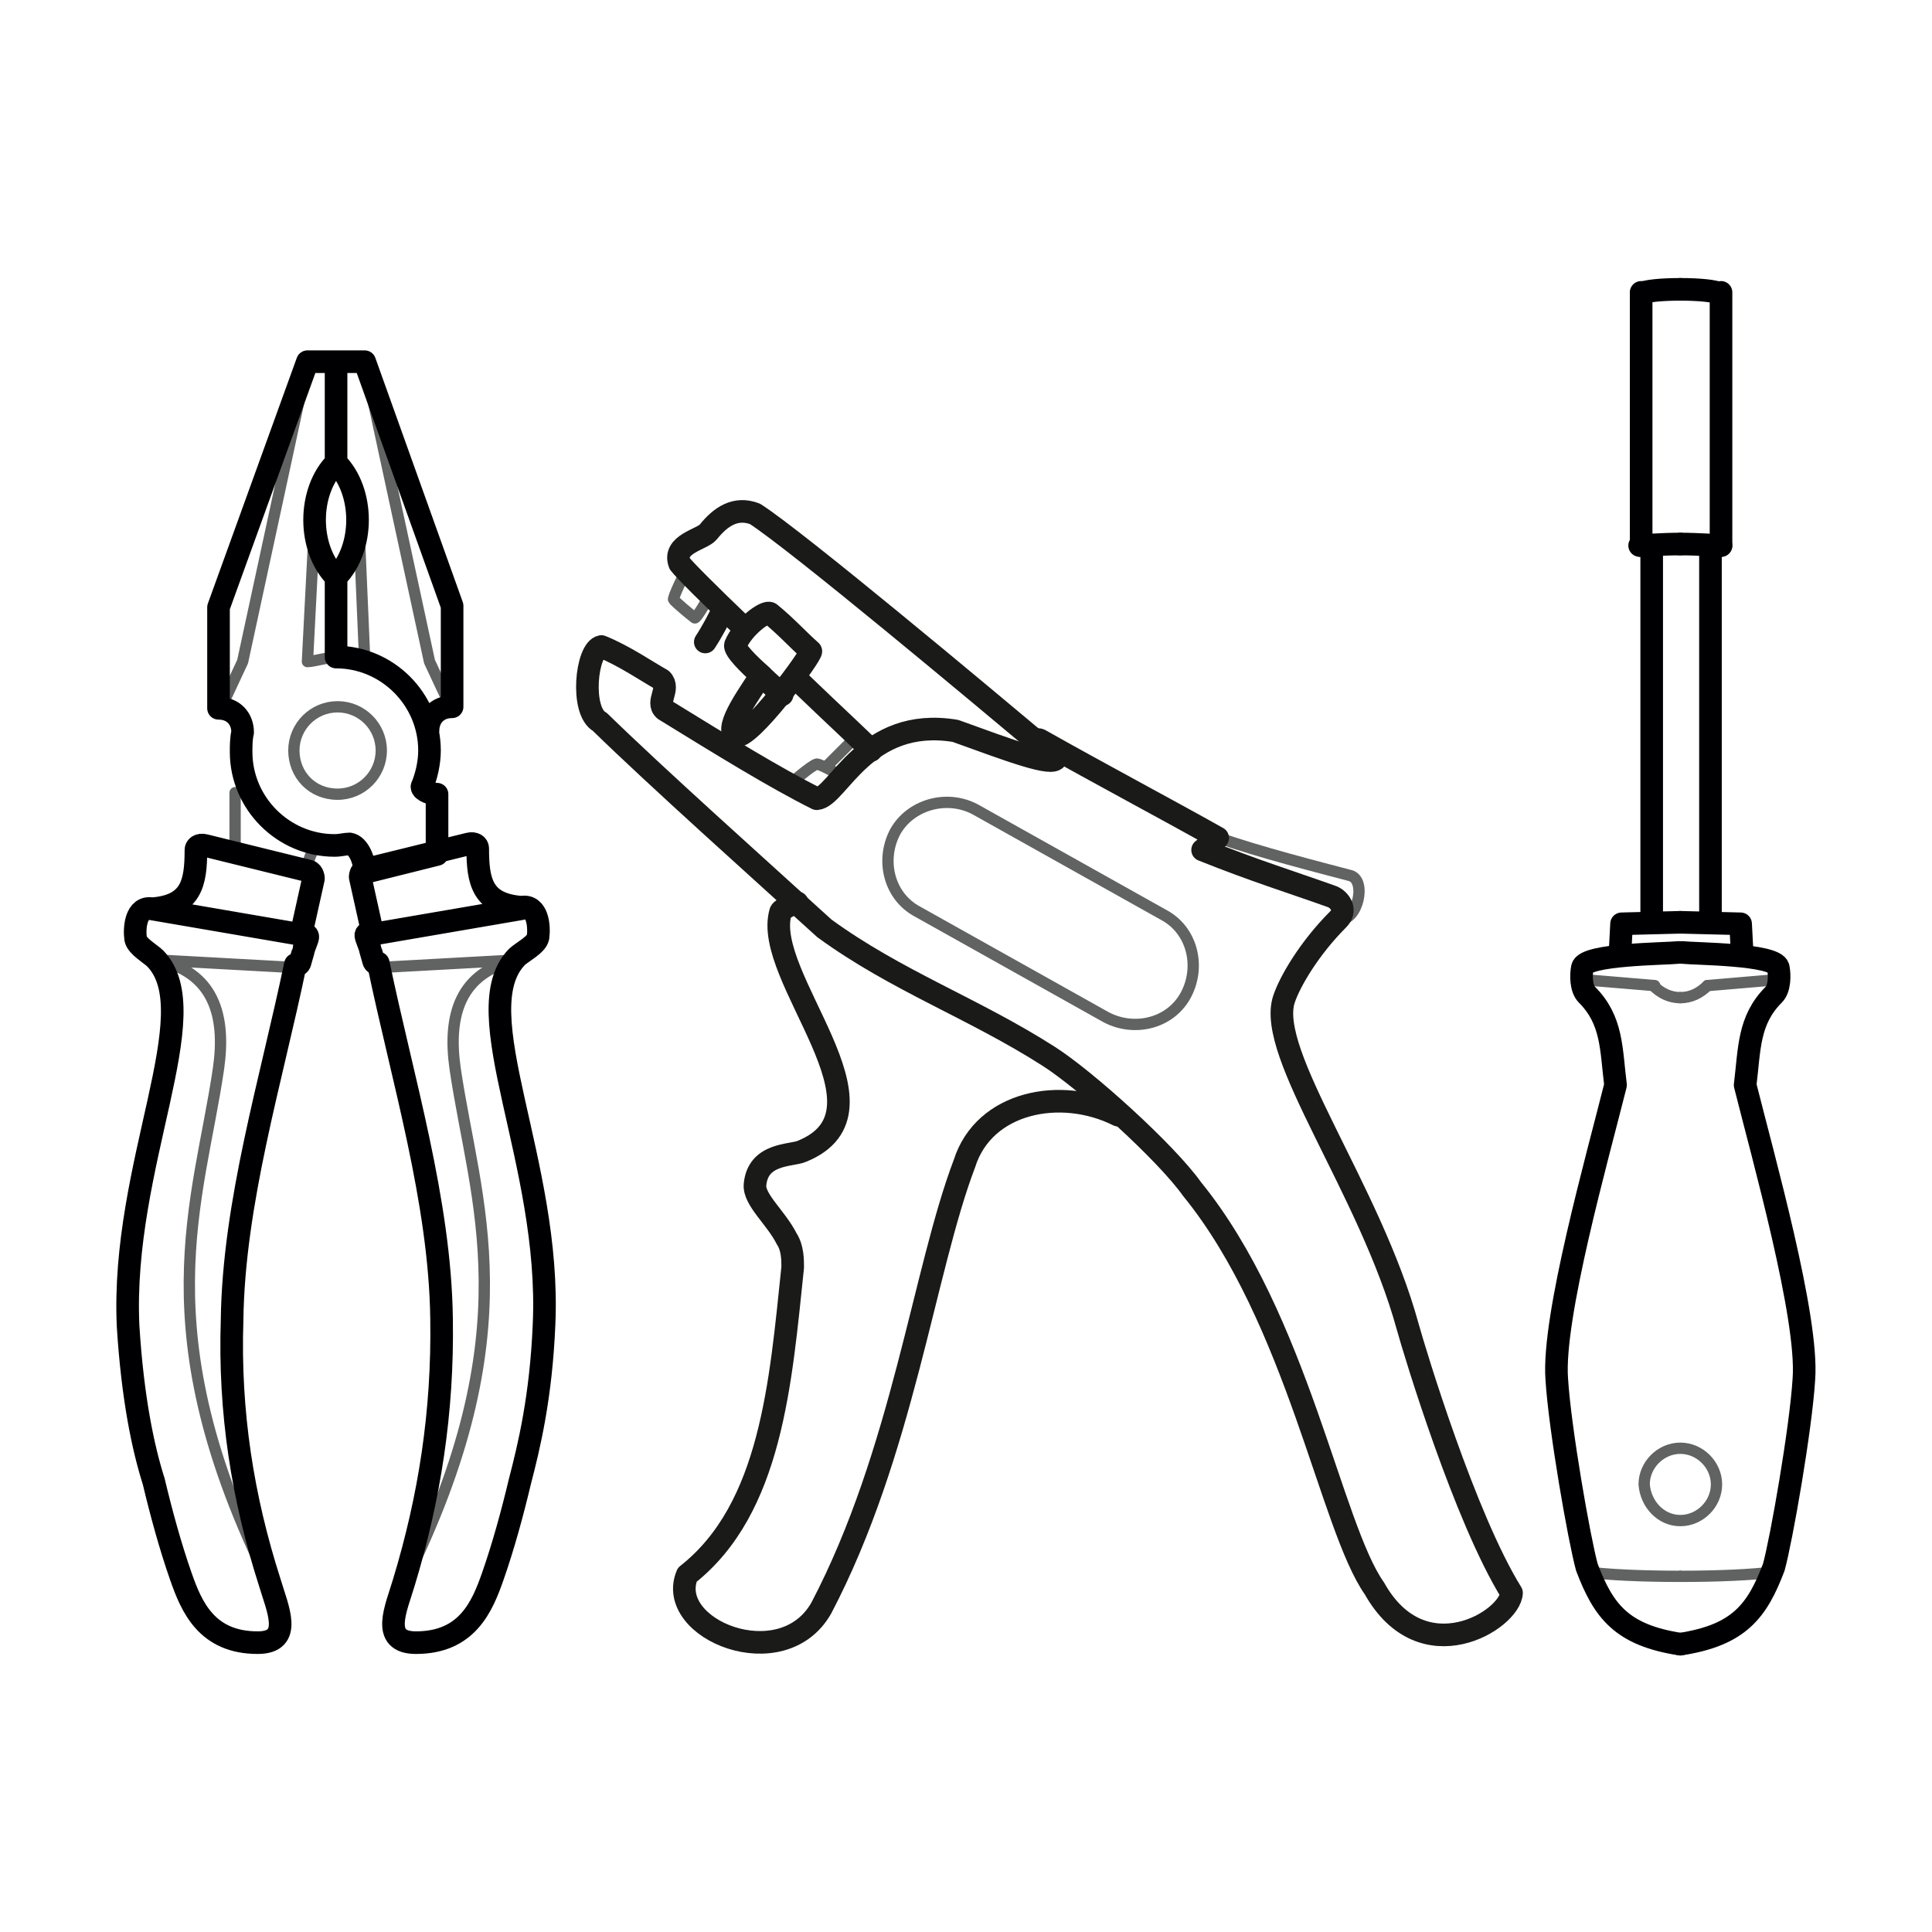
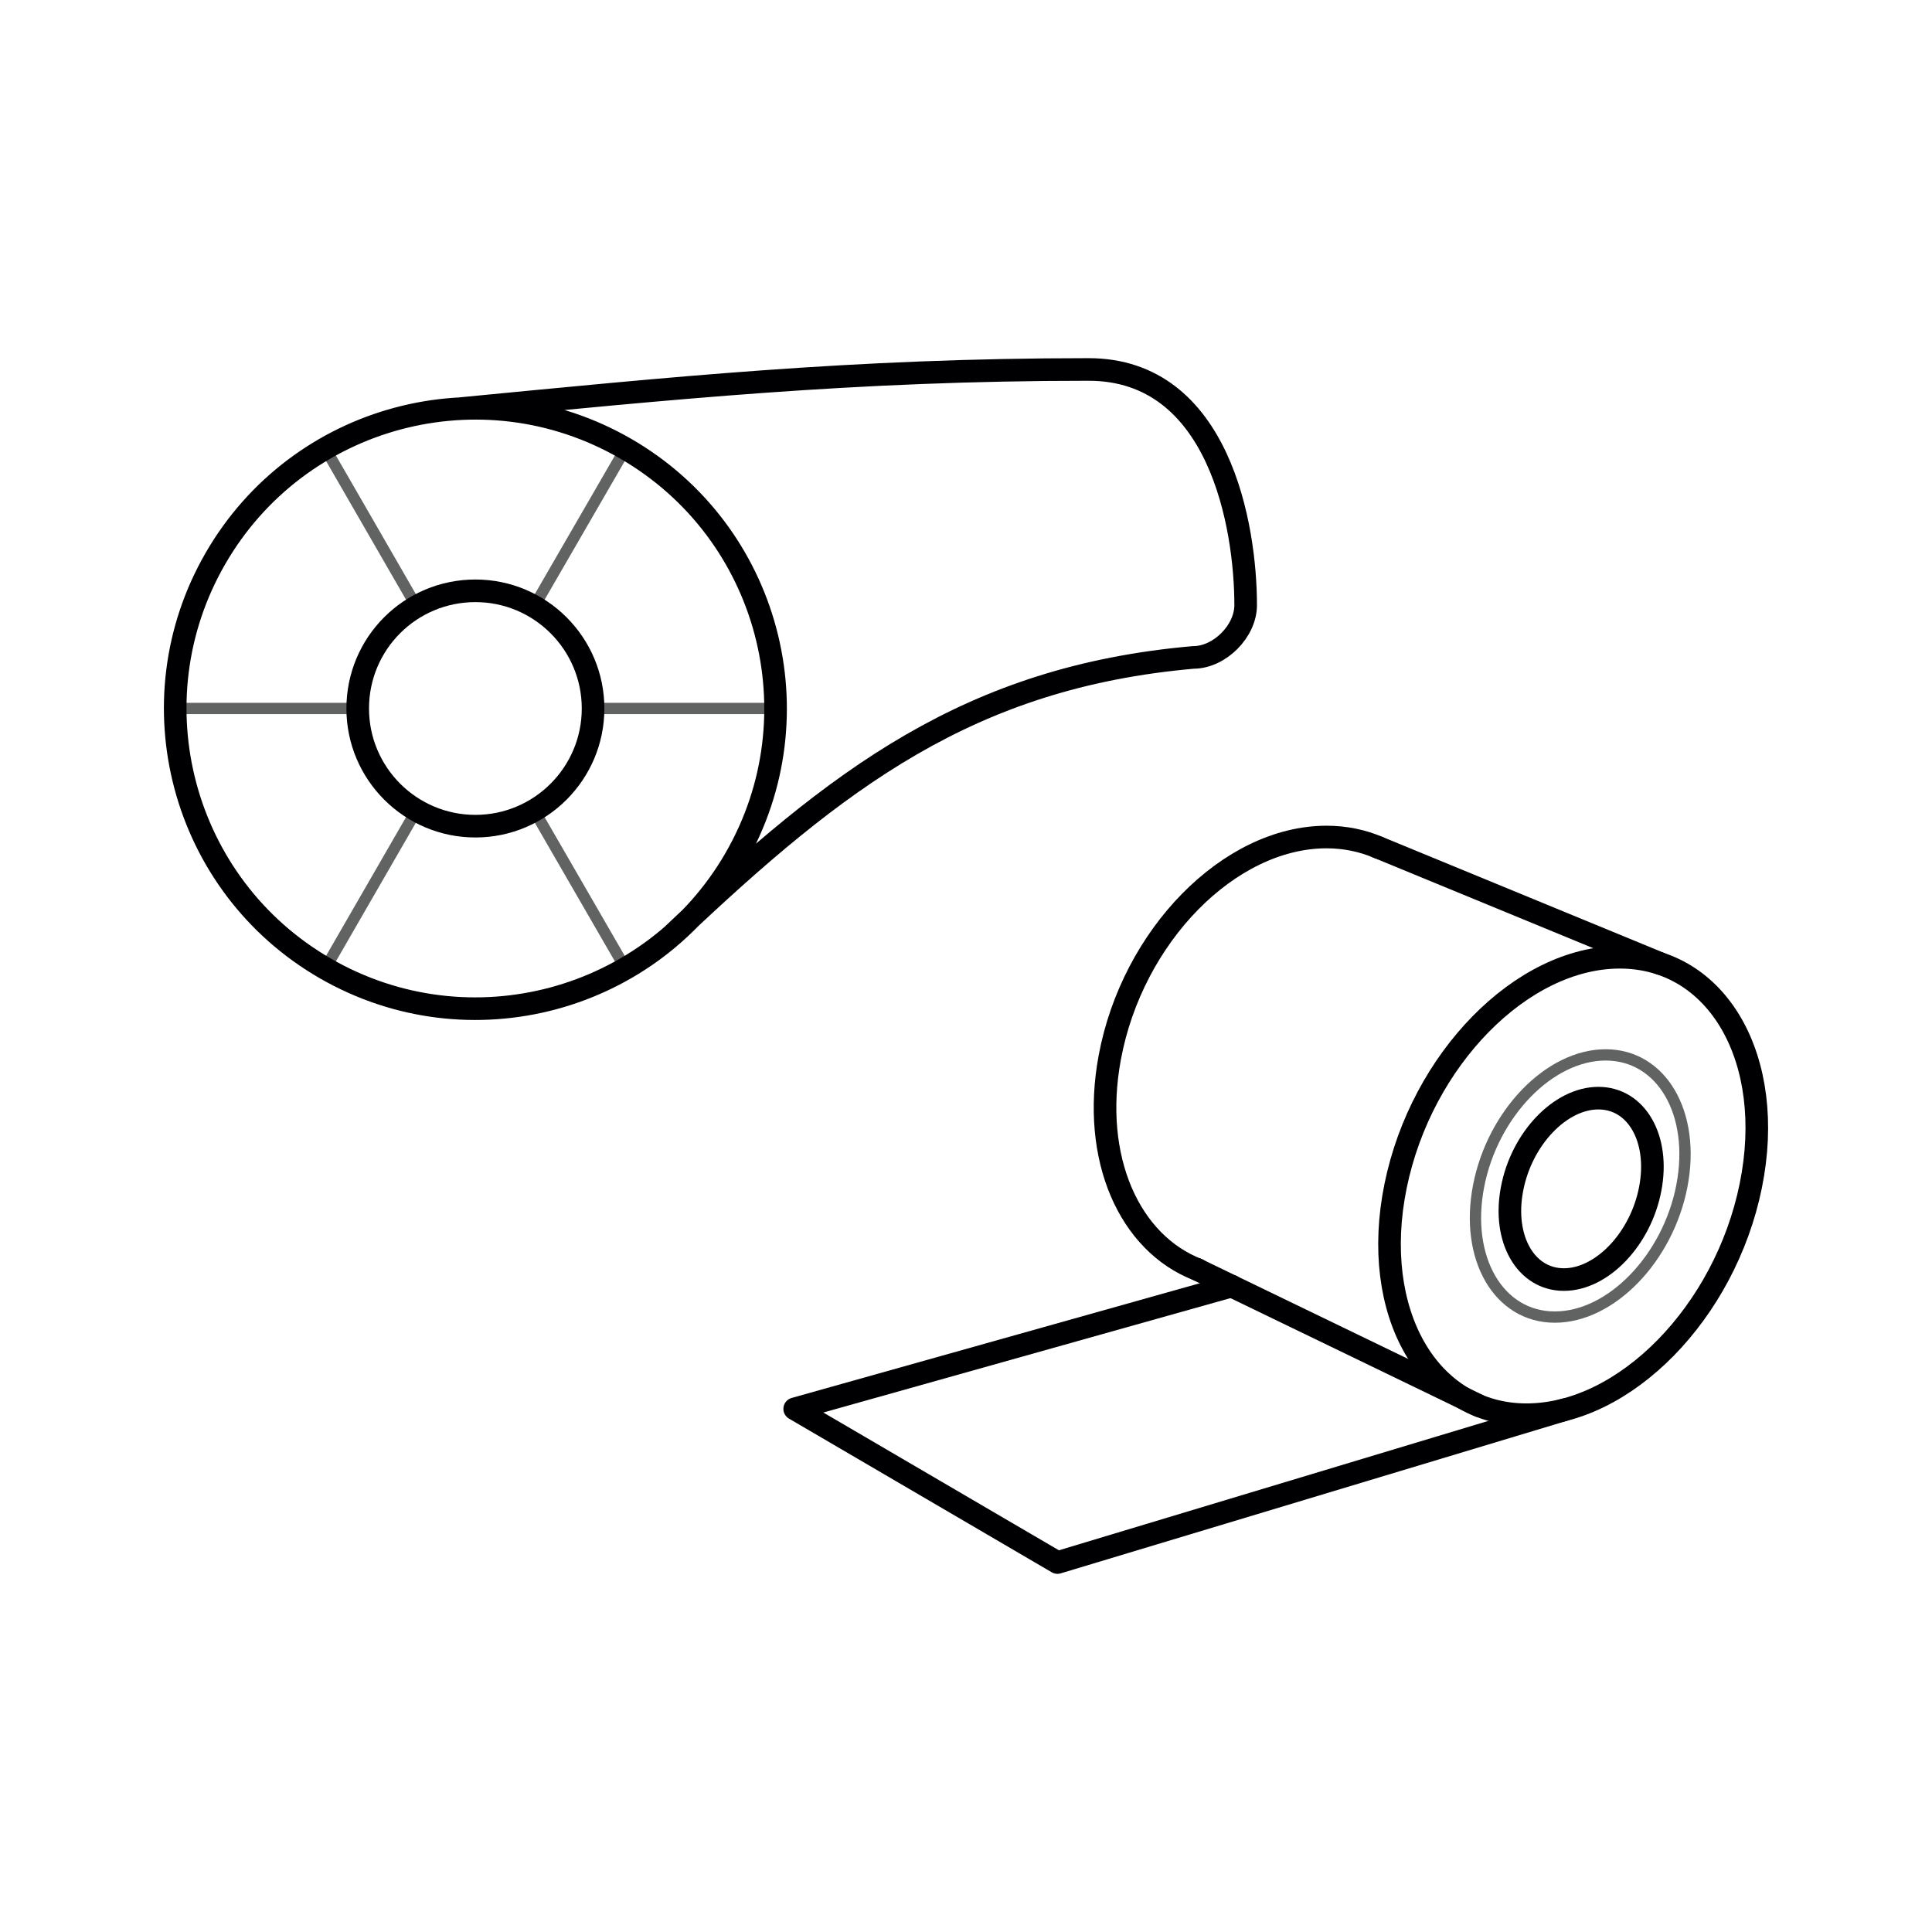
- <svg xmlns="http://www.w3.org/2000/svg" version="1.1" id="Слой_1" x="0px" y="0px" viewBox="0 0 128.2 128.2" style="enable-background:new 0 0 128.2 128.2;" xml:space="preserve">
+ <svg xmlns="http://www.w3.org/2000/svg" version="1.1" id="Слой_1" x="0px" y="0px" viewBox="0 0 128.22 128.22" style="enable-background:new 0 0 128.22 128.22;" xml:space="preserve">
  <style type="text/css">
	
		.st0{fill-rule:evenodd;clip-rule:evenodd;fill:none;stroke:#616262;stroke-width:0.75;stroke-linecap:round;stroke-linejoin:round;stroke-miterlimit:22.926;}
	
		.st1{fill-rule:evenodd;clip-rule:evenodd;fill:none;stroke:#000003;stroke-width:1.5;stroke-linecap:round;stroke-linejoin:round;stroke-miterlimit:22.926;}
- 	.st2{fill-rule:evenodd;clip-rule:evenodd;fill:none;stroke:#616262;stroke-width:0.75;stroke-miterlimit:22.926;}
- 	
- 		.st3{fill-rule:evenodd;clip-rule:evenodd;fill:none;stroke:#1A1A18;stroke-width:1.5;stroke-linecap:round;stroke-linejoin:round;stroke-miterlimit:22.926;}
</style>
  <g>
-     <path class="st0" d="M21.4,55.9c-0.6,0.2-1,1.1-1,1.9l-4.8-1.2c0-1.2,0-3,0-4c0.3,0,1-0.1,1-0.5 M10.4,63.7   c3.8,0.8,4.6,3.7,4.1,7.2c-1.3,8.9-5,17.3,3.4,34.2 M24.2,24l4.3,19.9l1.4,3 M23.8,34.5l0.4,9.3 M10.4,63.7l9.1,0.5 M19.5,49.8   c0-1.6,1.3-2.9,2.9-2.9c1.6,0,2.9,1.3,2.9,2.9s-1.3,2.9-2.9,2.9C20.7,52.7,19.5,51.4,19.5,49.8 M20.9,34.2l-0.5,9.7   c0.4,0,1.4-0.3,1.9-0.3 M20.4,24l-4.3,19.9l-1.4,3 M34.3,63.7l-9.1,0.5 M34.3,63.7c-3.8,0.8-4.6,3.7-4.1,7.2   c1.3,8.9,5,17.3-3.4,34.2" />
-     <path class="st1" d="M28.4,48.5c0-0.9,0.6-1.6,1.6-1.6v-6.7L24.2,24h-1.9v6.7c1.9,1.9,1.9,5.7,0,7.6v5.3 M10,60.3l9.9,1.7    M17.9,105c0.5,1.7,1.6,4-0.8,4c-3.4,0-4.4-2.4-5.1-4.4c-0.7-2-1.3-4.2-1.8-6.3C9.5,96.1,8.8,92.8,8.5,88   C8,77.3,13.8,67.2,10.3,63.6C10,63.3,9.1,62.8,9,62.3c-0.1-0.7,0-2.2,1.1-2c2.6-0.2,2.9-1.7,2.9-3.9c0-0.2,0.2-0.4,0.6-0.3   c6.9,1.7,0,0,6.9,1.7c0.3,0.1,0.3,0.5,0.3,0.5l-0.8,3.6c0.3,0.1,0.5,0.1,0.4,0.4c-0.5,1.4,0-0.1-0.5,1.6c-0.1,0.2-0.2,0.1-0.3,0.1   c-1.6,7.7-4.1,15.8-4.2,23.6C15.2,93.7,16.1,99.4,17.9,105L17.9,105z M22.3,43.6c3.4,0,6.2,2.8,6.2,6.2c0,0.8-0.2,1.7-0.5,2.4   c0,0.3,0.7,0.5,1,0.5c0,1,0,2.8,0,4l-4.8,1.2c0-0.8-0.4-1.8-1-1.9c-0.3,0-0.6,0.1-1,0.1c-3.4,0-6.2-2.8-6.2-6.2   c0-0.4,0-0.9,0.1-1.3c0-0.9-0.6-1.6-1.6-1.6v-6.7L20.4,24h1.9v6.7c-1.9,1.9-1.9,5.7,0,7.6V43.6L22.3,43.6z M34.6,60.3l-9.9,1.7    M26.8,105c-0.5,1.7-1.6,4,0.8,4c3.4,0,4.4-2.4,5.1-4.4c0.7-2,1.3-4.2,1.8-6.3c0.6-2.3,1.4-5.6,1.6-10.4   c0.5-10.8-5.3-20.8-1.8-24.4c0.3-0.3,1.3-0.8,1.4-1.3c0.1-0.7,0-2.2-1.1-2c-2.6-0.2-2.9-1.7-2.9-3.9c0-0.2-0.2-0.4-0.6-0.3   c-6.9,1.7,0,0-6.9,1.7c-0.3,0.1-0.3,0.5-0.3,0.5l0.8,3.6c-0.3,0.1-0.5,0.1-0.4,0.4c0.5,1.4,0-0.1,0.5,1.6c0.1,0.2,0.2,0.1,0.3,0.1   c1.6,7.7,4.1,15.8,4.2,23.6C29.4,93.7,28.5,99.4,26.8,105z" />
+     <line class="st0" x1="11.63" y1="47.02" x2="23.74" y2="47.02" />
+     <line class="st0" x1="27.64" y1="40.25" x2="21.59" y2="29.76" />
+     <line class="st0" x1="35.45" y1="40.25" x2="41.51" y2="29.77" />
+     <line class="st0" x1="41.51" y1="64.27" x2="35.45" y2="53.78" />
+     <line class="st0" x1="39.36" y1="47.02" x2="51.47" y2="47.02" />
+     <line class="st0" x1="21.59" y1="64.27" x2="27.64" y2="53.78" />
+     <path class="st1" d="M31.55,39.21c4.31,0,7.81,3.5,7.81,7.81c0,4.31-3.5,7.81-7.81,7.81c-4.31,0-7.81-3.5-7.81-7.81   C23.74,42.7,27.23,39.21,31.55,39.21z" />
+     <path class="st1" d="M14.3,37.06c5.5-9.53,17.68-12.79,27.21-7.29c9.53,5.5,12.79,17.68,7.29,27.21   c-5.5,9.53-17.68,12.79-27.21,7.29C12.06,58.77,8.8,46.58,14.3,37.06L14.3,37.06z M44.7,61.98c10.91-10.34,19.65-17.04,34.5-18.35   c1.74,0,3.47-1.74,3.47-3.47c0-5.21-1.74-15.64-10.42-15.64c-15.63,0-27.78,1.26-41.8,2.61" />
  </g>
  <g>
-     <line class="st1" x1="109.6" y1="61.2" x2="109.6" y2="36.2" />
-     <polyline class="st1" points="107.5,63.2 107.6,61.3 111.5,61.2  " />
-     <path class="st1" d="M111.5,36.1c-1.2,0-2.4,0.1-2.7,0.1" />
-     <line class="st1" x1="113.5" y1="61.2" x2="113.5" y2="36.2" />
-     <path class="st1" d="M111.5,36.1c1.2,0,2.4,0.1,2.7,0.1" />
-     <polyline class="st1" points="115.6,63.2 115.5,61.3 111.5,61.2  " />
-     <line class="st1" x1="108.9" y1="36.2" x2="108.9" y2="19.4" />
-     <path class="st1" d="M111.5,19.2c-1.2,0-2.4,0.1-2.6,0.3" />
-     <line class="st1" x1="114.2" y1="36.2" x2="114.2" y2="19.4" />
-     <path class="st1" d="M111.5,19.2c1.2,0,2.4,0.1,2.6,0.3" />
-     <path class="st2" d="M111.5,100.9c1.3,0,2.4-1.1,2.4-2.4c0-1.3-1.1-2.4-2.4-2.4c-1.3,0-2.4,1.1-2.4,2.4   C109.2,99.8,110.2,100.9,111.5,100.9z" />
-     <path class="st0" d="M111.5,66.2c-0.7,0-1.3-0.3-1.8-0.8" />
-     <line class="st0" x1="105" y1="65" x2="109.8" y2="65.4" />
-     <path class="st0" d="M111.5,66.2c0.7,0,1.3-0.3,1.8-0.8" />
-     <line class="st0" x1="118" y1="65" x2="113.3" y2="65.4" />
-     <path class="st0" d="M111.5,104.6c-2.5,0-4.8-0.1-6.3-0.3" />
-     <path class="st0" d="M111.5,104.6c2.5,0,4.8-0.1,6.3-0.3" />
-     <path class="st1" d="M111.5,109.1c-3.9-0.6-5.1-2.2-6.2-5.1c-0.5-1.8-1.8-9.2-2-12.5c-0.3-4.1,2.7-14.7,3.9-19.5   c-0.3-2.4-0.2-4.3-1.9-6c-0.4-0.4-0.4-1.3-0.3-1.8c0.2-0.9,5.5-0.9,6.4-1" />
-     <path class="st1" d="M111.5,109.1c3.9-0.6,5.1-2.2,6.2-5.1c0.5-1.8,1.8-9.2,2-12.5c0.3-4.1-2.7-14.7-3.9-19.5   c0.3-2.4,0.2-4.3,1.9-6c0.4-0.4,0.4-1.3,0.3-1.8c-0.2-0.9-5.5-0.9-6.4-1" />
-   </g>
-   <g>
-     <path class="st3" d="M52.9,59.9c-0.2,0-1,0.4-1.1,0.6c-1.3,4.3,8.1,13.2,1.4,15.9c-0.7,0.3-2.9,0.1-3.1,2.2c-0.1,1,1.4,2.2,2.1,3.6   c0.4,0.6,0.4,1.4,0.4,1.9c-0.8,7.6-1.4,16-7,20.4c-1.5,3.6,6.3,6.8,8.9,2.2c5.4-10.3,6.8-22.4,9.5-29.5c1.3-4.1,6.4-5.1,10.2-3.2" />
-     <path class="st0" d="M80.9,55.6c2.5,0.9,6.8,2,8.7,2.5c1.1,0.3,0.5,3-0.7,2.9" />
-     <path class="st0" d="M64.7,53.7l12.5,7c1.9,1,2.5,3.4,1.5,5.3l0,0c-1,1.9-3.4,2.5-5.3,1.5l-12.5-7c-1.9-1-2.5-3.4-1.5-5.3l0,0   C60.4,53.4,62.8,52.7,64.7,53.7z" />
-     <path class="st3" d="M48.8,42.8c0.5-1.2,2-2.3,2.3-2.1c1.1,0.9,1.9,1.8,2.7,2.5c0.2,0.1-4.2,6.1-5,5.6c-0.8-0.5,1.1-3,1.7-4   C49.7,44.1,48.7,43.1,48.8,42.8z" />
-     <path class="st3" d="M50.6,44.9c0.4,0.4,1,0.9,1.3,1.2" />
-     <path class="st0" d="M45.5,37.9c0,0-0.9,1.8-0.8,1.9c0.3,0.3,1,0.9,1.4,1.2c0.1,0.1,1-1.5,1-1.5" />
-     <path class="st0" d="M56.9,48.8c-0.5,0.5-1.5,1.5-2.1,2.1" />
-     <path class="st0" d="M55.9,51.6c-0.3-0.3-1.5-0.9-1.7-0.9c-0.4,0.1-1.7,1.3-1.8,1.3" />
-     <path class="st3" d="M48,40.4c-0.2,0.5-0.8,1.6-1.2,2.2" />
-     <path class="st3" d="M88.4,59.5c0.5,0.2,1,0.9,0.4,1.5c-1.9,1.9-3.2,4.1-3.6,5.3c-1.2,3.6,5.7,12.6,8.2,21.7   c0.5,1.8,3.8,12.7,6.9,17.7c-0.1,1.8-5.9,5.4-9.1-0.3c-2.9-4.1-5.1-17.9-12.1-26.5c-1.7-2.4-7-7.2-9.5-8.8c-5-3.2-10.1-5-14.9-8.5   c-4.5-4.1-11-9.9-14.9-13.7c-1.3-0.7-0.9-4.8,0.1-5c1.5,0.6,3.1,1.7,4,2.2c0.6,0.6-0.4,1.5,0.2,2c3.9,2.4,7.3,4.5,10.1,5.9   c1.4-0.1,3.2-5.5,9.2-4.5c3.6,1.3,6.5,2.4,6.7,1.8c0.2-0.5-1.7-1.4-1.1-1.2c3.9,2.2,8.6,4.7,11.8,6.5c-0.2,0.2-0.9,0.7-1,0.8   C83.3,57.8,85.6,58.5,88.4,59.5z" />
-     <path class="st3" d="M57.8,49.8c0.1,0-2.3-2.2-5-4.8 M49.4,41.7c-2.4-2.3-4-3.9-4.3-4.3c-0.5-1.3,1.5-1.6,1.9-2.1   c0.8-1,1.8-1.7,3.1-1.2c2.8,1.8,15.1,12.1,18.8,15.2" />
+     <path class="st1" d="M106.08,72.88c2.53,0,4.08,2.69,3.44,6.02c-0.63,3.32-3.2,6.02-5.73,6.02s-4.08-2.69-3.44-6.02   C100.98,75.57,103.55,72.88,106.08,72.88z" />
+     <line class="st1" x1="110.19" y1="63.95" x2="91.42" y2="56.22" />
+     <path class="st1" d="M107.5,63.53c6.51,0,10.4,6.8,8.69,15.18c-1.71,8.39-8.37,15.18-14.88,15.18c-6.51,0-10.4-6.8-8.69-15.18   C94.33,70.32,100.99,63.53,107.5,63.53z" />
+     <path class="st1" d="M79.51,84.27c-4.56-1.75-7.1-7.39-5.86-14.08c1.5-8.09,7.94-14.64,14.39-14.64c1.25,0,2.41,0.25,3.45,0.7" />
+     <line class="st1" x1="98.19" y1="93.31" x2="79.43" y2="84.24" />
+     <polyline class="st1" points="103.83,93.56 70.18,103.7 52.74,93.5 81.74,85.35  " />
+     <path class="st0" d="M106.56,70.01c3.73,0,5.99,3.89,5.06,8.7c-0.93,4.8-4.7,8.7-8.43,8.7c-3.73,0-5.99-3.89-5.06-8.7   C99.06,73.91,102.83,70.01,106.56,70.01z" />
  </g>
</svg>
